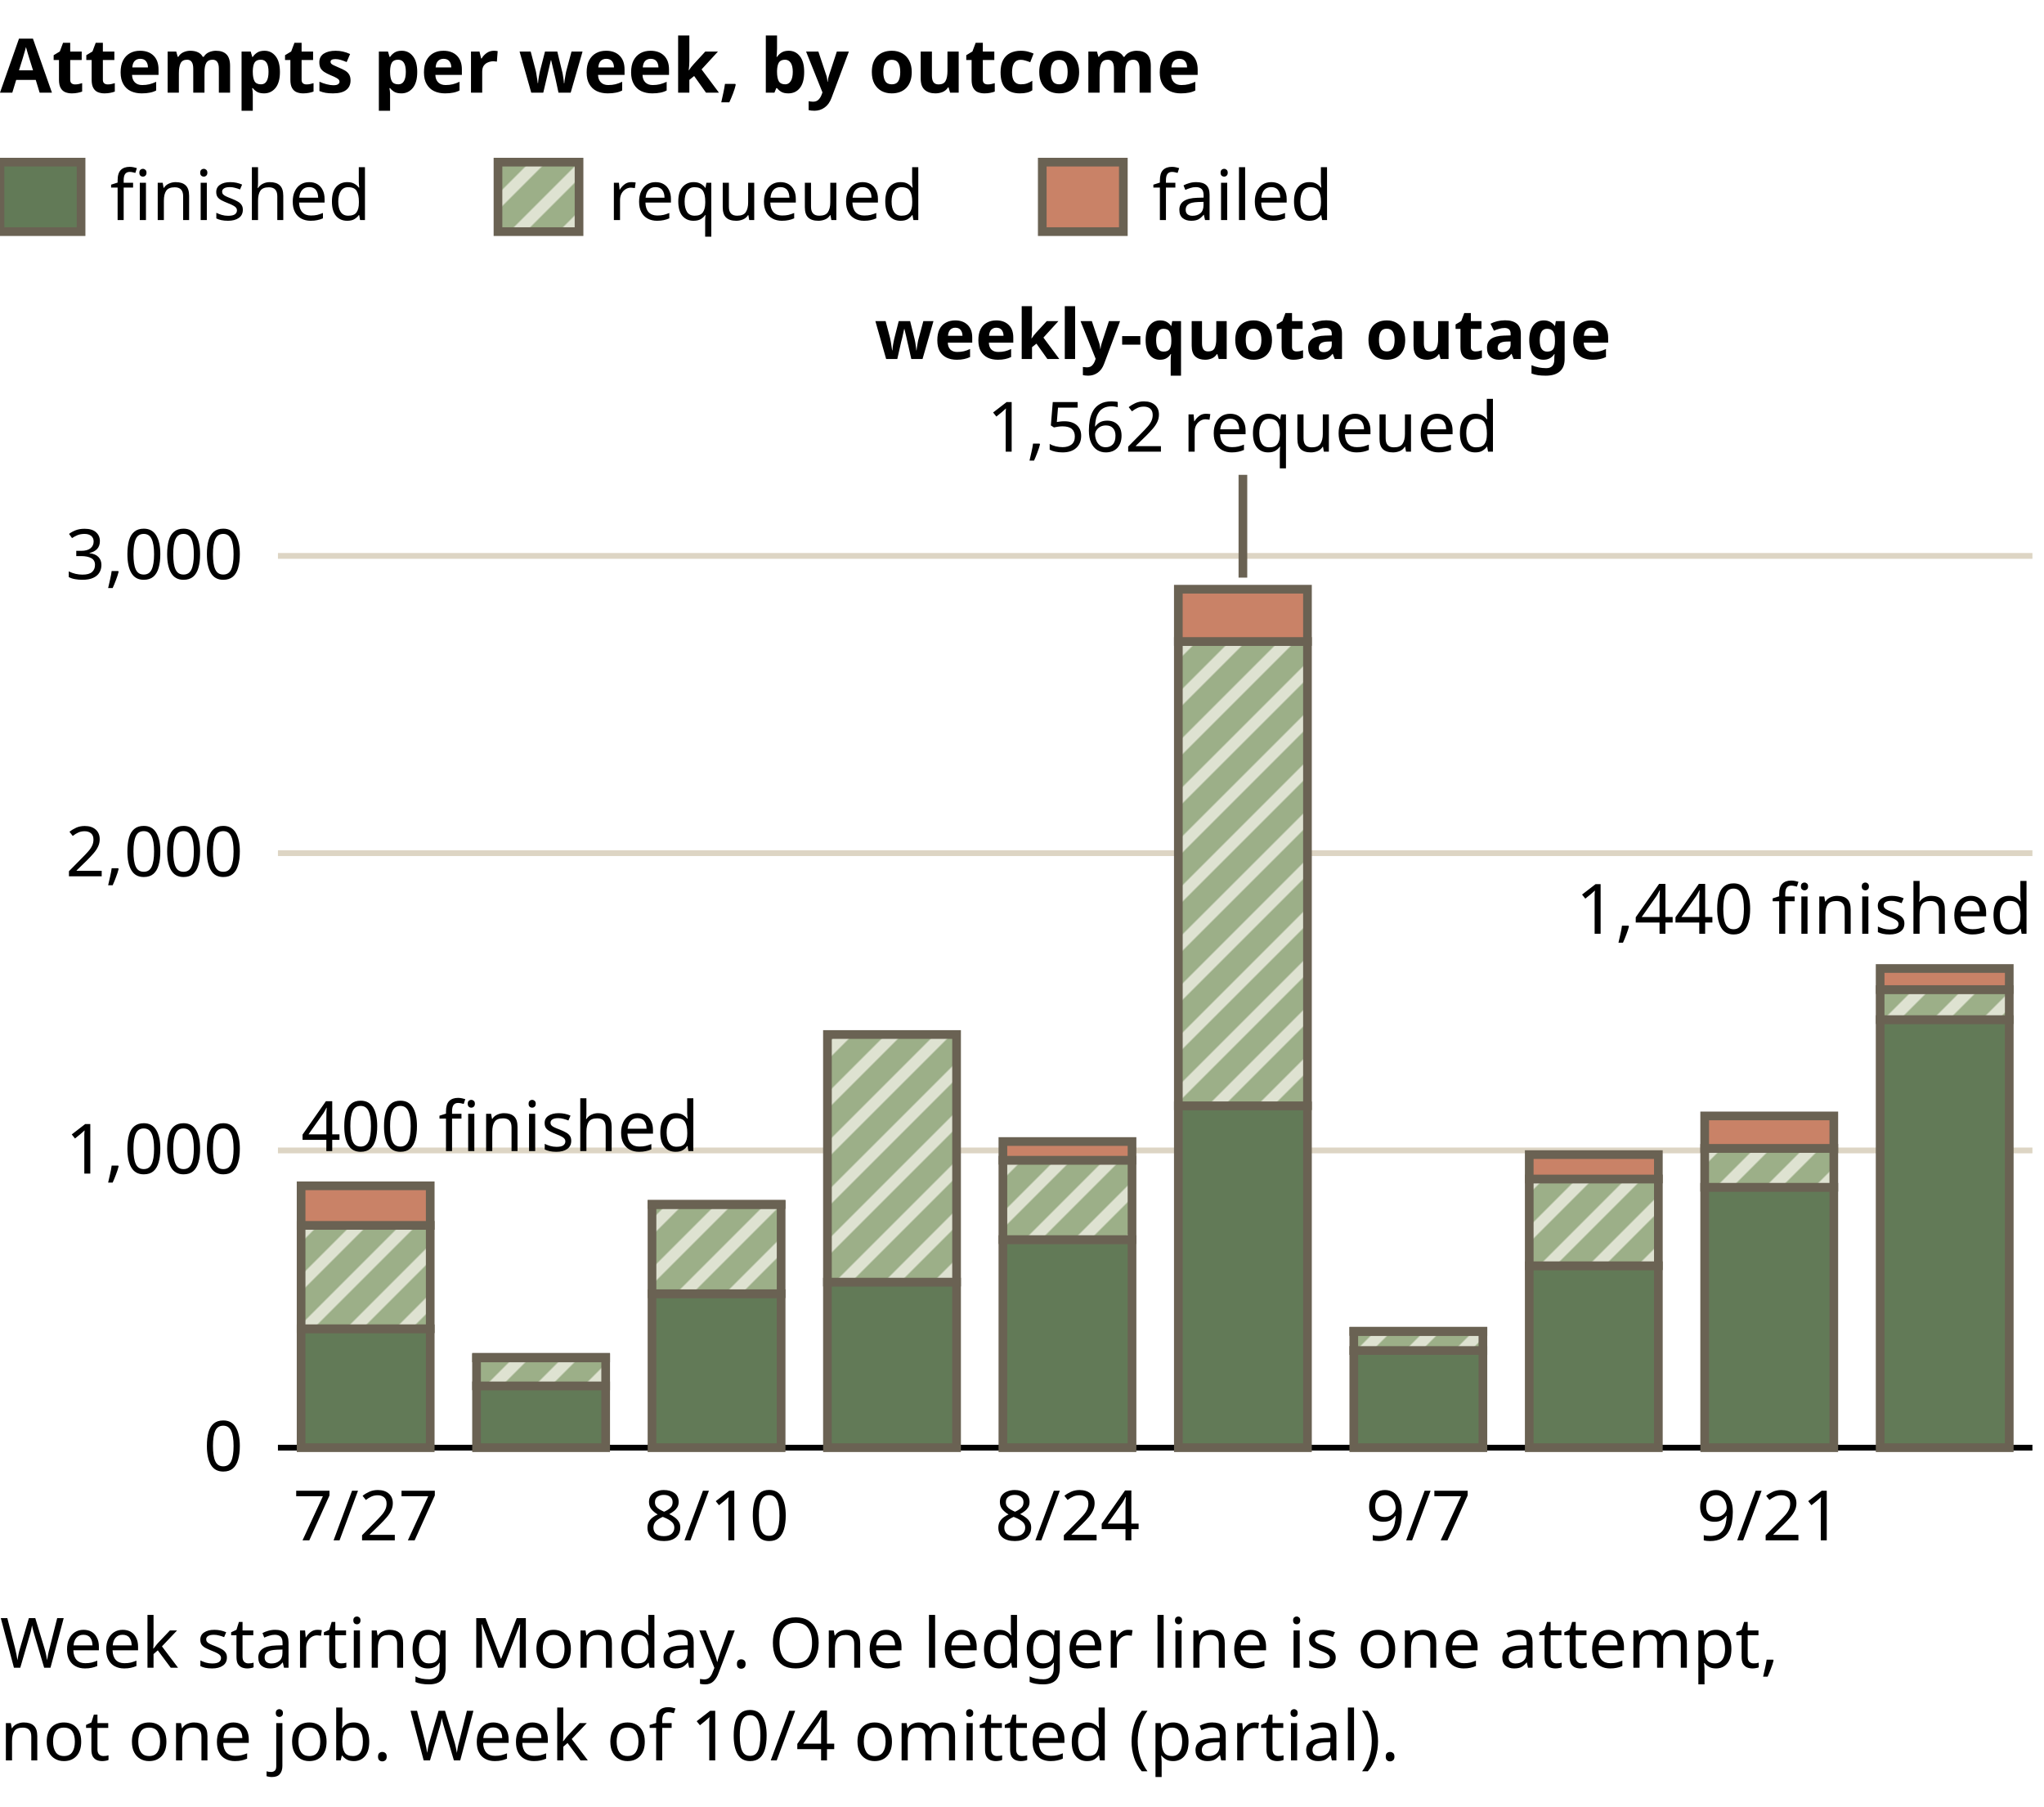
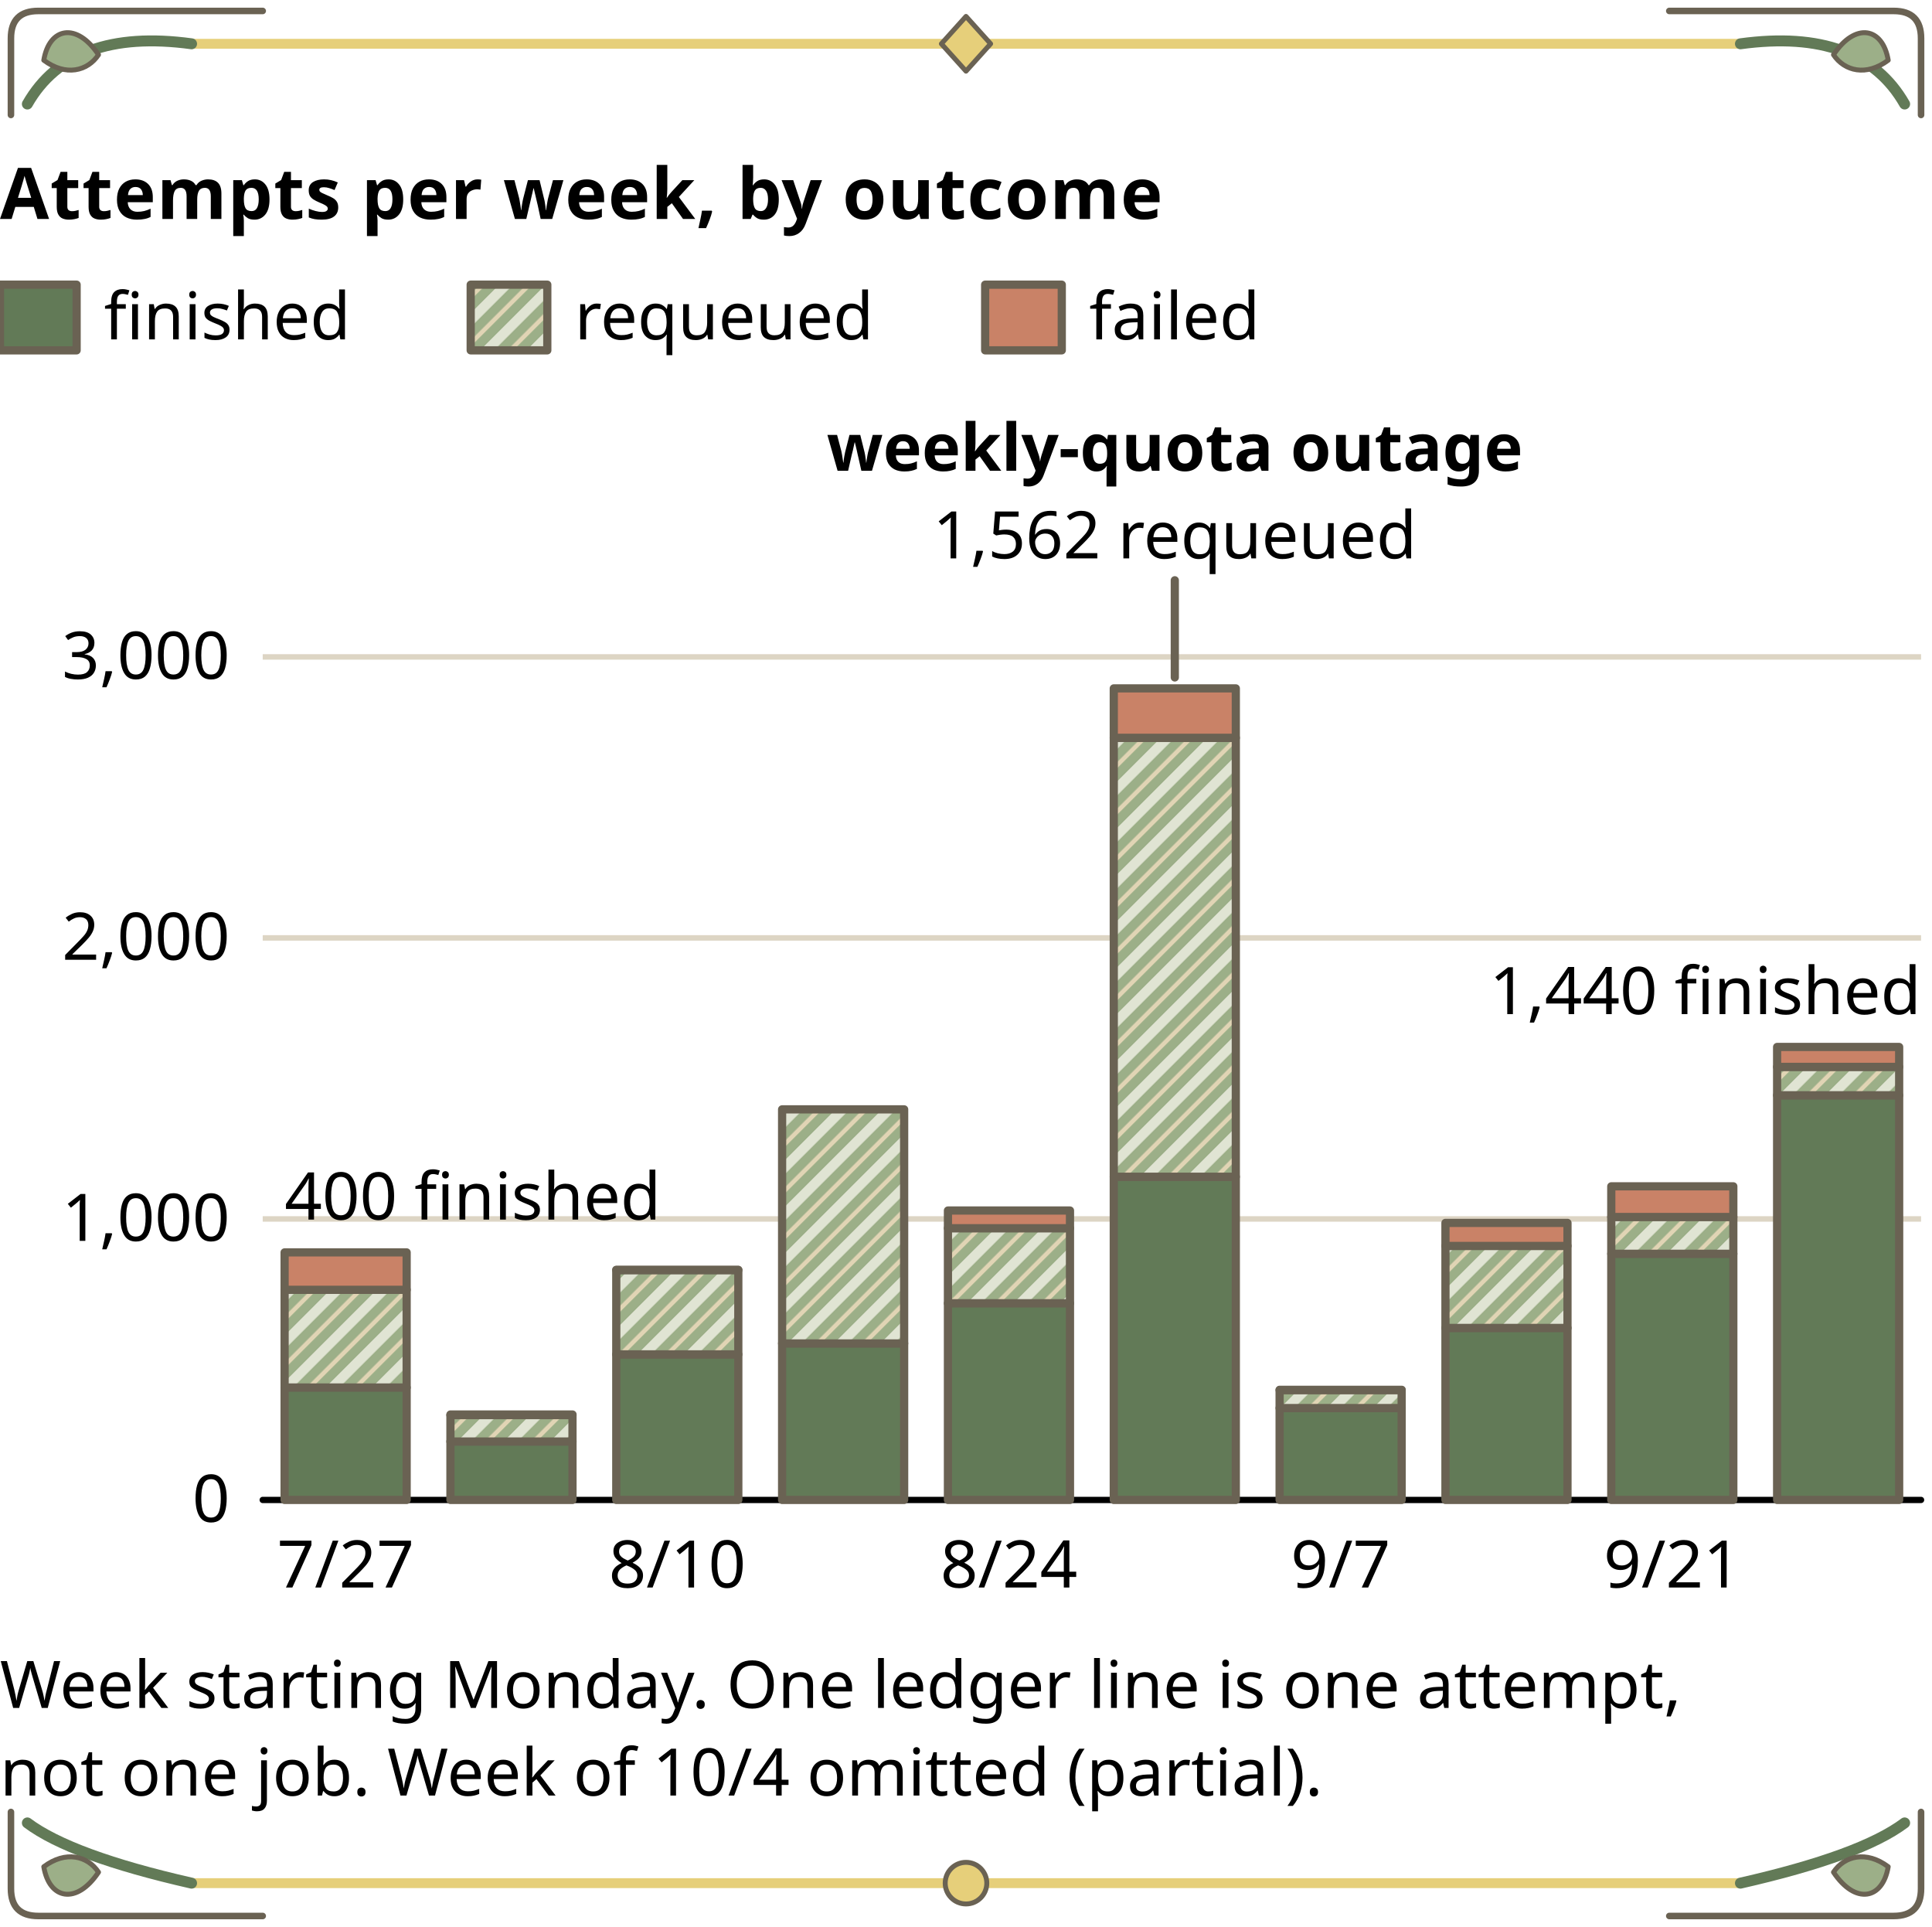
- <svg xmlns="http://www.w3.org/2000/svg" viewBox="0 0 353 312" role="img" aria-labelledby="equilibrium-e3-weekly-throughput-title equilibrium-e3-weekly-throughput-description" class="eq-chart" data-chart="E3" font-family="'Gill Sans', 'Gill Sans MT', Seravek, Candara, 'Noto Sans', 'Segoe UI', system-ui, sans-serif">
+ <svg xmlns="http://www.w3.org/2000/svg" viewBox="0 0 353 352" role="img" aria-labelledby="equilibrium-e3-weekly-throughput-title equilibrium-e3-weekly-throughput-description" class="eq-chart" data-chart="E3" font-family="'Gill Sans', 'Gill Sans MT', Seravek, Candara, 'Noto Sans', 'Segoe UI', system-ui, sans-serif" font-variant-numeric="tabular-nums">
  <defs>
    <pattern id="equilibrium-e3-weekly-throughput-hatch-sage" width="6" height="6" patternUnits="userSpaceOnUse" patternTransform="rotate(45)">
      <rect width="6" height="6" fill="#9CAF88" />
-       <path d="M1.5 0V6" stroke="#FBF8F0" stroke-width="2" opacity="0.7" />
+       <path d="M1.2-1V7" stroke="#FBF8F0" stroke-width="1.8" opacity="0.72" />
+       <path d="M4.2-1V7" stroke="#E8D8B9" stroke-width="0.8" opacity="0.9" />
    </pattern>
  </defs>
-   <text x="0" y="16" font-size="13" font-weight="600" fill="currentColor">Attempts per week, by outcome</text>
-   <rect x="0" y="28" width="14" height="12" fill="#627A57" class="eq-outline" stroke="#6A6253" stroke-width="1.5" />
-   <text x="19" y="38" font-size="12" fill="currentColor">finished</text>
-   <rect x="86" y="28" width="14" height="12" fill="url(#equilibrium-e3-weekly-throughput-hatch-sage)" class="eq-outline" stroke="#6A6253" stroke-width="1.5" />
-   <text x="105" y="38" font-size="12" fill="currentColor">requeued</text>
-   <rect x="180" y="28" width="14" height="12" fill="#C98267" class="eq-outline" stroke="#6A6253" stroke-width="1.5" />
-   <text x="199" y="38" font-size="12" fill="currentColor">failed</text>
-   <path d="M48 250L351 250" fill="none" stroke="currentColor" stroke-width="1" />
-   <text x="42" y="254" font-size="12" text-anchor="end" fill="currentColor">0</text>
-   <path d="M48 198.67L351 198.67" fill="none" class="eq-grid" stroke="#DDD5C4" stroke-width="1" />
-   <text x="42" y="202.67" font-size="12" text-anchor="end" fill="currentColor">1,000</text>
-   <path d="M48 147.33L351 147.33" fill="none" class="eq-grid" stroke="#DDD5C4" stroke-width="1" />
-   <text x="42" y="151.33" font-size="12" text-anchor="end" fill="currentColor">2,000</text>
-   <path d="M48 96L351 96" fill="none" class="eq-grid" stroke="#DDD5C4" stroke-width="1" />
-   <text x="42" y="100" font-size="12" text-anchor="end" fill="currentColor">3,000</text>
-   <rect x="52" y="229.47" width="22.3" height="20.53" fill="#627A57" class="eq-outline" stroke="#6A6253" stroke-width="1.5" />
-   <rect x="52" y="211.6" width="22.3" height="17.86" fill="url(#equilibrium-e3-weekly-throughput-hatch-sage)" class="eq-outline" stroke="#6A6253" stroke-width="1.5" />
-   <rect x="52" y="204.78" width="22.3" height="6.83" fill="#C98267" class="eq-outline" stroke="#6A6253" stroke-width="1.5" />
-   <text x="63.15" y="266" font-size="12" text-anchor="middle" fill="currentColor">7/27</text>
-   <text x="52" y="198.78" font-size="12" fill="currentColor">400 finished</text>
-   <rect x="82.3" y="239.32" width="22.3" height="10.68" fill="#627A57" class="eq-outline" stroke="#6A6253" stroke-width="1.5" />
-   <rect x="82.3" y="234.5" width="22.3" height="4.83" fill="url(#equilibrium-e3-weekly-throughput-hatch-sage)" class="eq-outline" stroke="#6A6253" stroke-width="1.5" />
-   <rect x="82.3" y="234.39" width="22.3" height="0.1" fill="#C98267" class="eq-outline" stroke="#6A6253" stroke-width="1.5" />
-   <rect x="112.6" y="223.41" width="22.3" height="26.59" fill="#627A57" class="eq-outline" stroke="#6A6253" stroke-width="1.5" />
-   <rect x="112.6" y="208.01" width="22.3" height="15.4" fill="url(#equilibrium-e3-weekly-throughput-hatch-sage)" class="eq-outline" stroke="#6A6253" stroke-width="1.5" />
-   <rect x="112.6" y="207.96" width="22.3" height="0.05" fill="#C98267" class="eq-outline" stroke="#6A6253" stroke-width="1.5" />
-   <text x="123.75" y="266" font-size="12" text-anchor="middle" fill="currentColor">8/10</text>
-   <rect x="142.9" y="221.41" width="22.3" height="28.59" fill="#627A57" class="eq-outline" stroke="#6A6253" stroke-width="1.5" />
-   <rect x="142.9" y="178.65" width="22.3" height="42.76" fill="url(#equilibrium-e3-weekly-throughput-hatch-sage)" class="eq-outline" stroke="#6A6253" stroke-width="1.5" />
-   <rect x="173.2" y="214.07" width="22.3" height="35.93" fill="#627A57" class="eq-outline" stroke="#6A6253" stroke-width="1.5" />
-   <rect x="173.2" y="200.36" width="22.3" height="13.71" fill="url(#equilibrium-e3-weekly-throughput-hatch-sage)" class="eq-outline" stroke="#6A6253" stroke-width="1.5" />
-   <rect x="173.2" y="197.13" width="22.3" height="3.23" fill="#C98267" class="eq-outline" stroke="#6A6253" stroke-width="1.5" />
-   <text x="184.35" y="266" font-size="12" text-anchor="middle" fill="currentColor">8/24</text>
-   <rect x="203.5" y="190.97" width="22.3" height="59.03" fill="#627A57" class="eq-outline" stroke="#6A6253" stroke-width="1.5" />
-   <rect x="203.5" y="110.78" width="22.3" height="80.18" fill="url(#equilibrium-e3-weekly-throughput-hatch-sage)" class="eq-outline" stroke="#6A6253" stroke-width="1.5" />
-   <rect x="203.5" y="101.75" width="22.3" height="9.03" fill="#C98267" class="eq-outline" stroke="#6A6253" stroke-width="1.5" />
-   <text x="214.65" y="62" font-size="12" text-anchor="middle" font-weight="600" fill="currentColor">weekly-quota outage</text>
-   <text x="214.65" y="78" font-size="12" text-anchor="middle" fill="currentColor">1,562 requeued</text>
-   <path d="M214.65 82L214.65 99.75" fill="none" class="eq-outline" stroke="#6A6253" stroke-width="1.5" />
-   <rect x="233.8" y="233.21" width="22.3" height="16.79" fill="#627A57" class="eq-outline" stroke="#6A6253" stroke-width="1.5" />
-   <rect x="233.8" y="229.93" width="22.3" height="3.29" fill="url(#equilibrium-e3-weekly-throughput-hatch-sage)" class="eq-outline" stroke="#6A6253" stroke-width="1.5" />
-   <rect x="233.8" y="229.88" width="22.3" height="0.05" fill="#C98267" class="eq-outline" stroke="#6A6253" stroke-width="1.5" />
-   <text x="244.95" y="266" font-size="12" text-anchor="middle" fill="currentColor">9/7</text>
-   <rect x="264.1" y="218.58" width="22.3" height="31.42" fill="#627A57" class="eq-outline" stroke="#6A6253" stroke-width="1.5" />
-   <rect x="264.1" y="203.59" width="22.3" height="14.99" fill="url(#equilibrium-e3-weekly-throughput-hatch-sage)" class="eq-outline" stroke="#6A6253" stroke-width="1.5" />
-   <rect x="264.1" y="199.39" width="22.3" height="4.21" fill="#C98267" class="eq-outline" stroke="#6A6253" stroke-width="1.5" />
-   <rect x="294.4" y="205.03" width="22.3" height="44.97" fill="#627A57" class="eq-outline" stroke="#6A6253" stroke-width="1.5" />
-   <rect x="294.4" y="198.31" width="22.3" height="6.72" fill="url(#equilibrium-e3-weekly-throughput-hatch-sage)" class="eq-outline" stroke="#6A6253" stroke-width="1.5" />
-   <rect x="294.4" y="192.71" width="22.3" height="5.6" fill="#C98267" class="eq-outline" stroke="#6A6253" stroke-width="1.5" />
-   <text x="305.55" y="266" font-size="12" text-anchor="middle" fill="currentColor">9/21</text>
-   <rect x="324.7" y="176.08" width="22.3" height="73.92" fill="#627A57" class="eq-outline" stroke="#6A6253" stroke-width="1.5" />
-   <rect x="324.7" y="170.9" width="22.3" height="5.18" fill="url(#equilibrium-e3-weekly-throughput-hatch-sage)" class="eq-outline" stroke="#6A6253" stroke-width="1.5" />
-   <rect x="324.7" y="167.25" width="22.3" height="3.64" fill="#C98267" class="eq-outline" stroke="#6A6253" stroke-width="1.5" />
-   <text x="351" y="161.25" font-size="12" text-anchor="end" fill="currentColor">1,440 finished</text>
-   <text x="0" y="288" font-size="12" fill="currentColor">Week starting Monday. One ledger line is one attempt,</text>
-   <text x="0" y="304" font-size="12" fill="currentColor">not one job. Week of 10/4 omitted (partial).</text>
+   <g aria-hidden="true">
+     <path d="M2 21V7Q2 2 7 2H48M351 21V7Q351 2 346 2H305M2 331V345Q2 350 7 350H48M351 331V345Q351 350 346 350H305" fill="none" class="eq-outline" stroke="#6A6253" stroke-width="1.2" stroke-linecap="round" stroke-linejoin="round" />
+     <path d="M35 8H318M35 344H318" fill="none" stroke="#E6CF7A" stroke-width="1.8" stroke-linecap="round" />
+     <path d="M5 19Q13 5 35 8M348 19Q340 5 318 8M5 333Q13 339 35 344M348 333Q340 339 318 344" fill="none" stroke="#627A57" stroke-width="2" stroke-linecap="round" />
+     <path d="M18 10C14 4 9 5 8 11C12 14 16 13 18 10ZM335 10C339 4 344 5 345 11C341 14 337 13 335 10ZM18 342C14 348 9 347 8 341C12 338 16 339 18 342ZM335 342C339 348 344 347 345 341C341 338 337 339 335 342Z" fill="#9CAF88" class="eq-outline" stroke="#6A6253" stroke-width="0.9" stroke-linecap="round" stroke-linejoin="round" />
+     <path d="M176.5 3L181 8L176.5 13L172 8Z" fill="#E6CF7A" class="eq-outline" stroke="#6A6253" stroke-width="0.9" stroke-linecap="round" stroke-linejoin="round" />
+     <circle cx="176.5" cy="344" r="3.8" fill="#E6CF7A" class="eq-outline" stroke="#6A6253" stroke-width="0.9" stroke-linecap="round" stroke-linejoin="round" />
+   </g>
+   <g transform="translate(0 24)">
+     <text x="0" y="16" font-size="13" font-weight="600" letter-spacing="0.18" fill="currentColor">Attempts per week, by outcome</text>
+     <rect x="0" y="28" width="14" height="12" fill="#627A57" class="eq-outline" stroke="#6A6253" stroke-width="1.5" stroke-linecap="round" stroke-linejoin="round" />
+     <text x="19" y="38" font-size="12" fill="currentColor">finished</text>
+     <rect x="86" y="28" width="14" height="12" fill="url(#equilibrium-e3-weekly-throughput-hatch-sage)" class="eq-outline" stroke="#6A6253" stroke-width="1.5" stroke-linecap="round" stroke-linejoin="round" />
+     <text x="105" y="38" font-size="12" fill="currentColor">requeued</text>
+     <rect x="180" y="28" width="14" height="12" fill="#C98267" class="eq-outline" stroke="#6A6253" stroke-width="1.5" stroke-linecap="round" stroke-linejoin="round" />
+     <text x="199" y="38" font-size="12" fill="currentColor">failed</text>
+     <path d="M48 250L351 250" fill="none" stroke="currentColor" stroke-width="1.15" stroke-linecap="round" />
+     <text x="42" y="254" font-size="12" text-anchor="end" fill="currentColor">0</text>
+     <path d="M48 198.67L351 198.67" fill="none" class="eq-grid" stroke="#DDD5C4" stroke-width="1" />
+     <text x="42" y="202.67" font-size="12" text-anchor="end" fill="currentColor">1,000</text>
+     <path d="M48 147.33L351 147.33" fill="none" class="eq-grid" stroke="#DDD5C4" stroke-width="1" />
+     <text x="42" y="151.33" font-size="12" text-anchor="end" fill="currentColor">2,000</text>
+     <path d="M48 96L351 96" fill="none" class="eq-grid" stroke="#DDD5C4" stroke-width="1" />
+     <text x="42" y="100" font-size="12" text-anchor="end" fill="currentColor">3,000</text>
+     <rect x="52" y="229.47" width="22.3" height="20.53" fill="#627A57" class="eq-outline" stroke="#6A6253" stroke-width="1.5" stroke-linecap="round" stroke-linejoin="round" />
+     <rect x="52" y="211.6" width="22.3" height="17.86" fill="url(#equilibrium-e3-weekly-throughput-hatch-sage)" class="eq-outline" stroke="#6A6253" stroke-width="1.5" stroke-linecap="round" stroke-linejoin="round" />
+     <rect x="52" y="204.78" width="22.3" height="6.83" fill="#C98267" class="eq-outline" stroke="#6A6253" stroke-width="1.5" stroke-linecap="round" stroke-linejoin="round" />
+     <text x="63.15" y="266" font-size="12" text-anchor="middle" fill="currentColor">7/27</text>
+     <text x="52" y="198.78" font-size="12" fill="currentColor">400 finished</text>
+     <rect x="82.3" y="239.32" width="22.3" height="10.68" fill="#627A57" class="eq-outline" stroke="#6A6253" stroke-width="1.5" stroke-linecap="round" stroke-linejoin="round" />
+     <rect x="82.3" y="234.5" width="22.3" height="4.83" fill="url(#equilibrium-e3-weekly-throughput-hatch-sage)" class="eq-outline" stroke="#6A6253" stroke-width="1.5" stroke-linecap="round" stroke-linejoin="round" />
+     <rect x="82.3" y="234.39" width="22.3" height="0.1" fill="#C98267" class="eq-outline" stroke="#6A6253" stroke-width="1.5" stroke-linecap="round" stroke-linejoin="round" />
+     <rect x="112.6" y="223.41" width="22.3" height="26.59" fill="#627A57" class="eq-outline" stroke="#6A6253" stroke-width="1.5" stroke-linecap="round" stroke-linejoin="round" />
+     <rect x="112.6" y="208.01" width="22.3" height="15.4" fill="url(#equilibrium-e3-weekly-throughput-hatch-sage)" class="eq-outline" stroke="#6A6253" stroke-width="1.5" stroke-linecap="round" stroke-linejoin="round" />
+     <rect x="112.6" y="207.96" width="22.3" height="0.05" fill="#C98267" class="eq-outline" stroke="#6A6253" stroke-width="1.5" stroke-linecap="round" stroke-linejoin="round" />
+     <text x="123.75" y="266" font-size="12" text-anchor="middle" fill="currentColor">8/10</text>
+     <rect x="142.9" y="221.41" width="22.3" height="28.59" fill="#627A57" class="eq-outline" stroke="#6A6253" stroke-width="1.5" stroke-linecap="round" stroke-linejoin="round" />
+     <rect x="142.9" y="178.65" width="22.3" height="42.76" fill="url(#equilibrium-e3-weekly-throughput-hatch-sage)" class="eq-outline" stroke="#6A6253" stroke-width="1.5" stroke-linecap="round" stroke-linejoin="round" />
+     <rect x="173.2" y="214.07" width="22.3" height="35.93" fill="#627A57" class="eq-outline" stroke="#6A6253" stroke-width="1.5" stroke-linecap="round" stroke-linejoin="round" />
+     <rect x="173.2" y="200.36" width="22.3" height="13.71" fill="url(#equilibrium-e3-weekly-throughput-hatch-sage)" class="eq-outline" stroke="#6A6253" stroke-width="1.5" stroke-linecap="round" stroke-linejoin="round" />
+     <rect x="173.2" y="197.13" width="22.3" height="3.23" fill="#C98267" class="eq-outline" stroke="#6A6253" stroke-width="1.5" stroke-linecap="round" stroke-linejoin="round" />
+     <text x="184.35" y="266" font-size="12" text-anchor="middle" fill="currentColor">8/24</text>
+     <rect x="203.5" y="190.97" width="22.3" height="59.03" fill="#627A57" class="eq-outline" stroke="#6A6253" stroke-width="1.5" stroke-linecap="round" stroke-linejoin="round" />
+     <rect x="203.5" y="110.78" width="22.3" height="80.18" fill="url(#equilibrium-e3-weekly-throughput-hatch-sage)" class="eq-outline" stroke="#6A6253" stroke-width="1.5" stroke-linecap="round" stroke-linejoin="round" />
+     <rect x="203.5" y="101.75" width="22.3" height="9.03" fill="#C98267" class="eq-outline" stroke="#6A6253" stroke-width="1.5" stroke-linecap="round" stroke-linejoin="round" />
+     <text x="214.65" y="62" font-size="12" text-anchor="middle" font-weight="600" fill="currentColor">weekly-quota outage</text>
+     <text x="214.65" y="78" font-size="12" text-anchor="middle" fill="currentColor">1,562 requeued</text>
+     <path d="M214.65 82L214.65 99.75" fill="none" class="eq-outline" stroke="#6A6253" stroke-width="1.5" stroke-linecap="round" stroke-linejoin="round" />
+     <rect x="233.8" y="233.21" width="22.3" height="16.79" fill="#627A57" class="eq-outline" stroke="#6A6253" stroke-width="1.5" stroke-linecap="round" stroke-linejoin="round" />
+     <rect x="233.8" y="229.93" width="22.3" height="3.29" fill="url(#equilibrium-e3-weekly-throughput-hatch-sage)" class="eq-outline" stroke="#6A6253" stroke-width="1.5" stroke-linecap="round" stroke-linejoin="round" />
+     <rect x="233.8" y="229.88" width="22.3" height="0.05" fill="#C98267" class="eq-outline" stroke="#6A6253" stroke-width="1.5" stroke-linecap="round" stroke-linejoin="round" />
+     <text x="244.95" y="266" font-size="12" text-anchor="middle" fill="currentColor">9/7</text>
+     <rect x="264.1" y="218.58" width="22.3" height="31.42" fill="#627A57" class="eq-outline" stroke="#6A6253" stroke-width="1.5" stroke-linecap="round" stroke-linejoin="round" />
+     <rect x="264.1" y="203.59" width="22.3" height="14.99" fill="url(#equilibrium-e3-weekly-throughput-hatch-sage)" class="eq-outline" stroke="#6A6253" stroke-width="1.5" stroke-linecap="round" stroke-linejoin="round" />
+     <rect x="264.1" y="199.39" width="22.3" height="4.21" fill="#C98267" class="eq-outline" stroke="#6A6253" stroke-width="1.5" stroke-linecap="round" stroke-linejoin="round" />
+     <rect x="294.4" y="205.03" width="22.3" height="44.97" fill="#627A57" class="eq-outline" stroke="#6A6253" stroke-width="1.5" stroke-linecap="round" stroke-linejoin="round" />
+     <rect x="294.4" y="198.31" width="22.3" height="6.72" fill="url(#equilibrium-e3-weekly-throughput-hatch-sage)" class="eq-outline" stroke="#6A6253" stroke-width="1.5" stroke-linecap="round" stroke-linejoin="round" />
+     <rect x="294.4" y="192.71" width="22.3" height="5.6" fill="#C98267" class="eq-outline" stroke="#6A6253" stroke-width="1.5" stroke-linecap="round" stroke-linejoin="round" />
+     <text x="305.55" y="266" font-size="12" text-anchor="middle" fill="currentColor">9/21</text>
+     <rect x="324.7" y="176.08" width="22.3" height="73.92" fill="#627A57" class="eq-outline" stroke="#6A6253" stroke-width="1.5" stroke-linecap="round" stroke-linejoin="round" />
+     <rect x="324.7" y="170.9" width="22.3" height="5.18" fill="url(#equilibrium-e3-weekly-throughput-hatch-sage)" class="eq-outline" stroke="#6A6253" stroke-width="1.5" stroke-linecap="round" stroke-linejoin="round" />
+     <rect x="324.7" y="167.25" width="22.3" height="3.64" fill="#C98267" class="eq-outline" stroke="#6A6253" stroke-width="1.5" stroke-linecap="round" stroke-linejoin="round" />
+     <text x="351" y="161.25" font-size="12" text-anchor="end" fill="currentColor">1,440 finished</text>
+     <text x="0" y="288" font-size="12" fill="currentColor">Week starting Monday. One ledger line is one attempt,</text>
+     <text x="0" y="304" font-size="12" fill="currentColor">not one job. Week of 10/4 omitted (partial).</text>
+   </g>
</svg>
